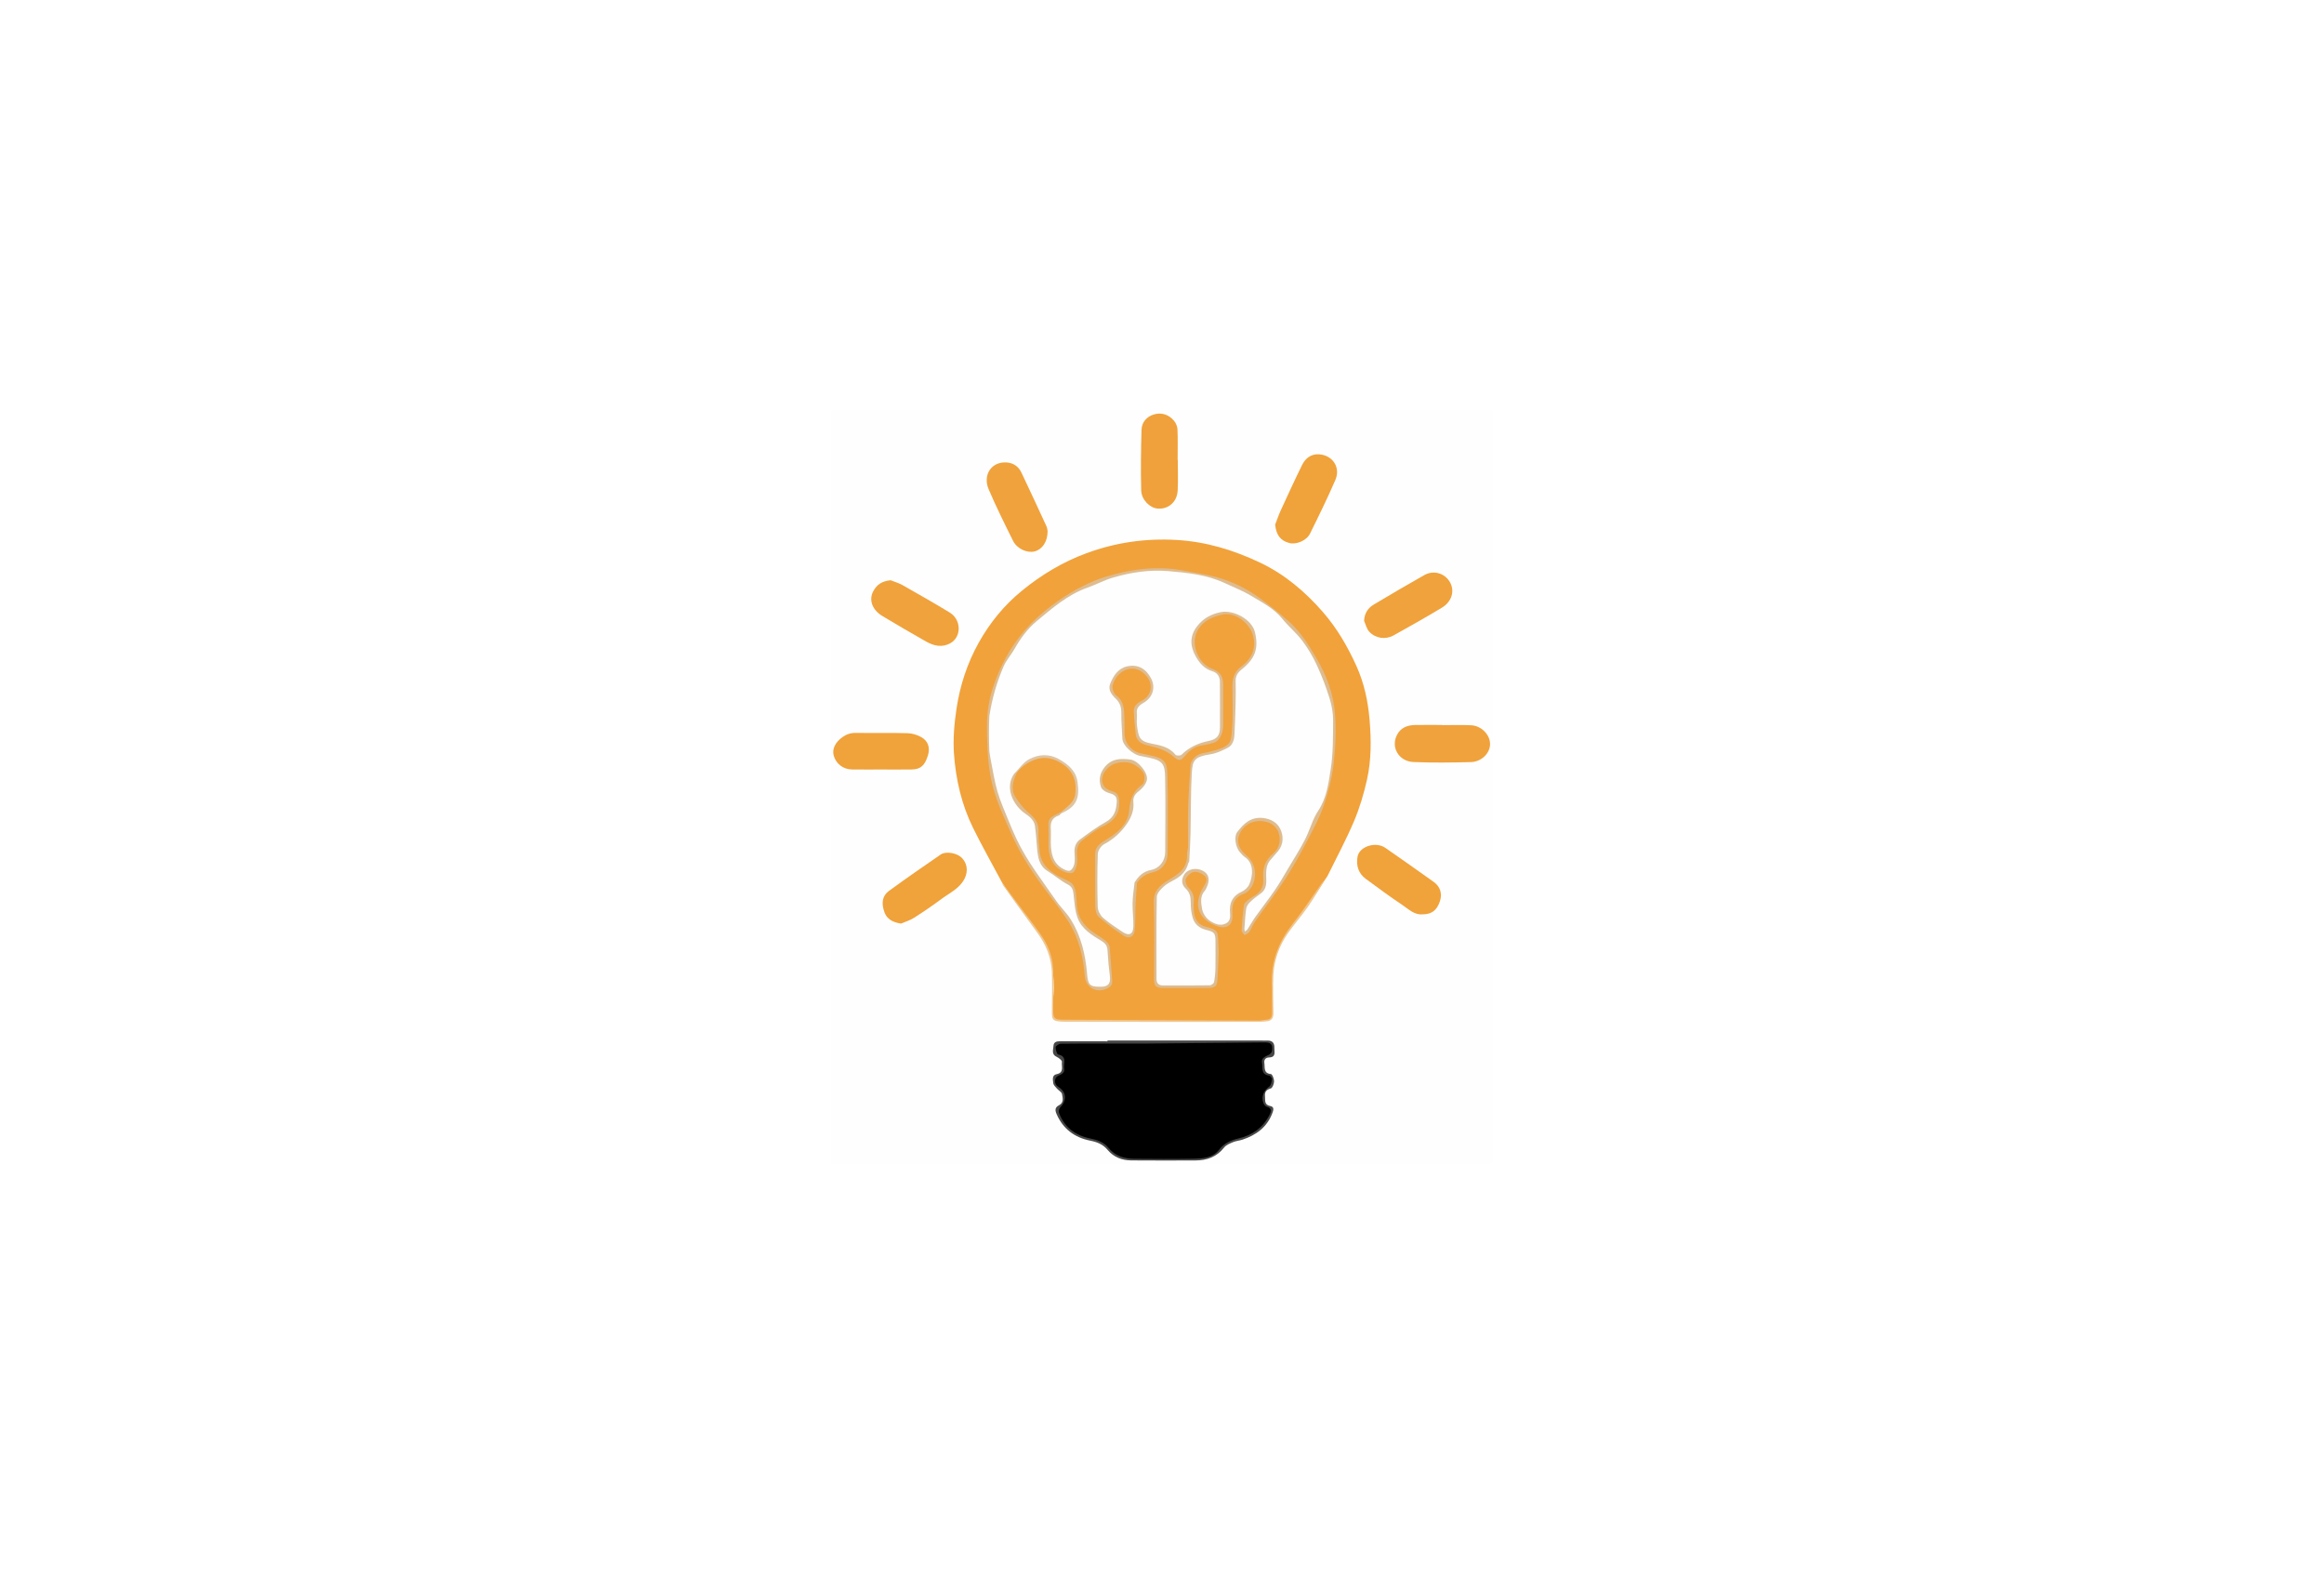
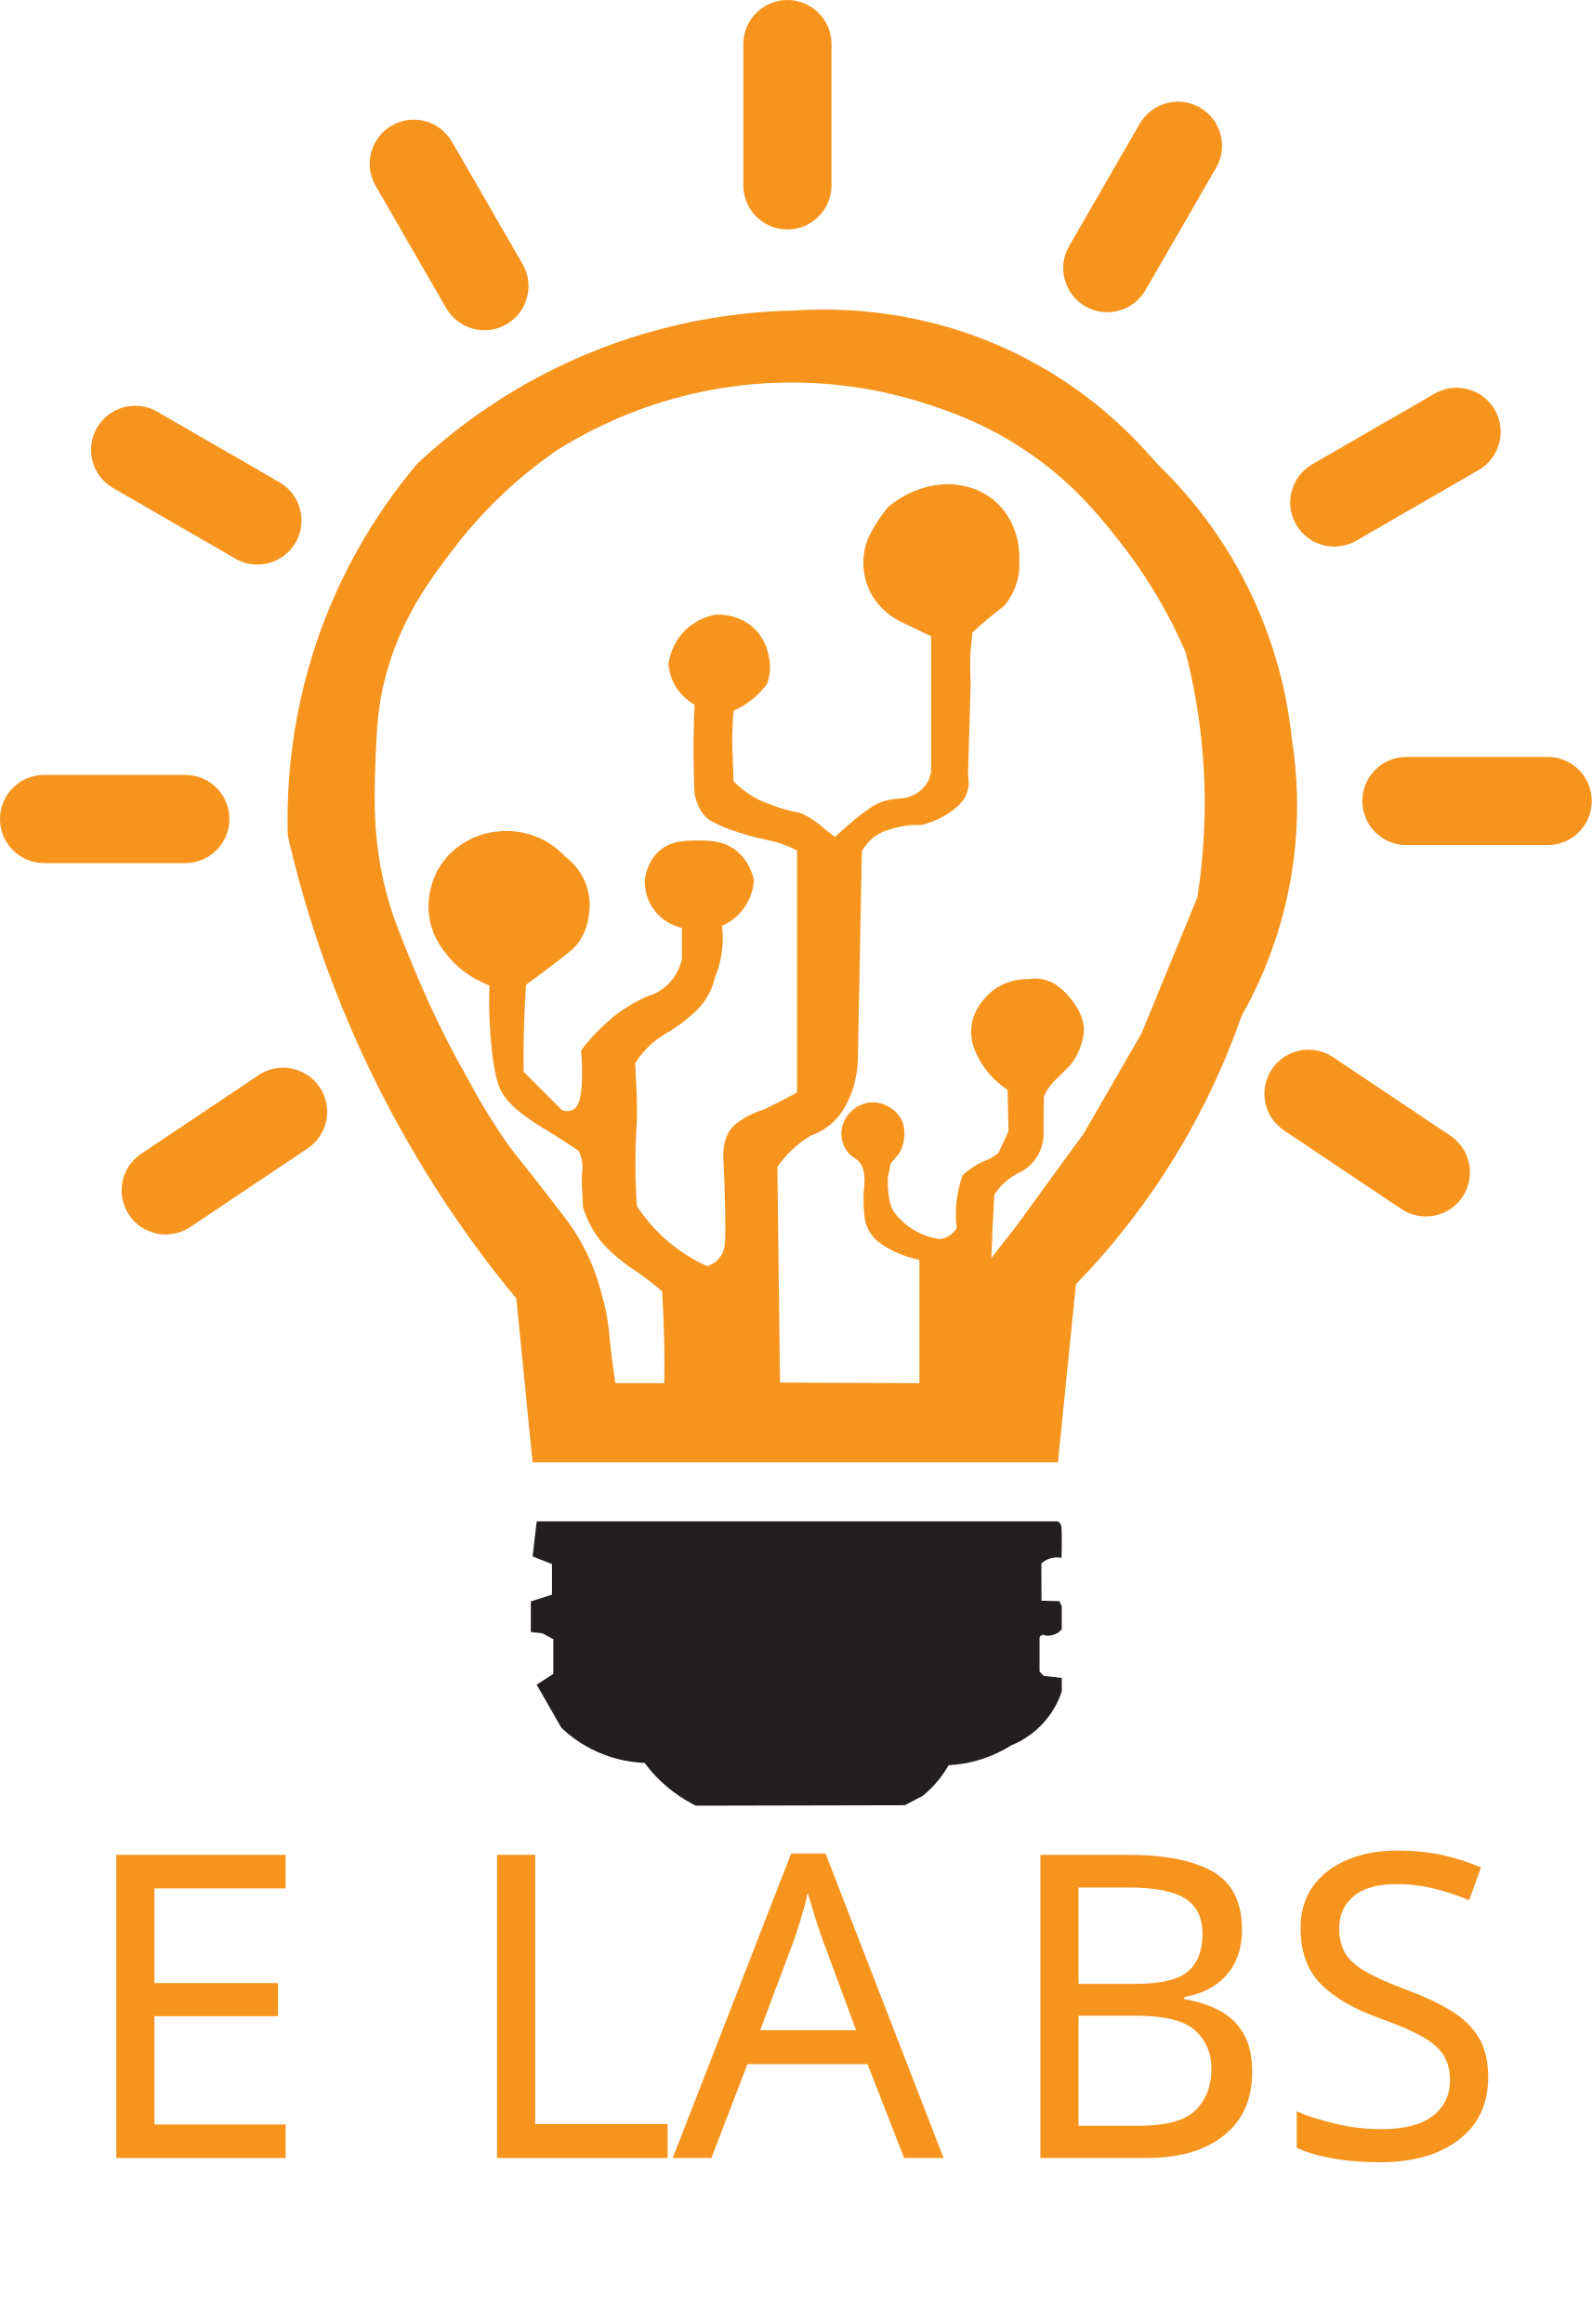
- <svg xmlns="http://www.w3.org/2000/svg" version="1.1" id="Layer_1" x="0px" y="0px" viewBox="0 0 1536 1040" style="enable-background:new 0 0 1536 1040;" xml:space="preserve">
-   <style type="text/css">
- 	.st0{fill:#FEFEFE;}
- 	.st1{fill:#F1A23B;}
- 	.st2{fill:#F0A13B;}
- 	.st3{fill:#F0A23D;}
- 	.st4{fill:#F0A23B;}
- 	.st5{fill:#F0A23C;}
- 	.st6{fill:#464646;}
- 	.st7{fill:#F0C68F;}
- 	.st8{fill:#DEBC90;}
- 	.st9{fill:#DEBD93;}
- 	.st10{fill:#DCBC90;}
- 	.st11{fill:#DFC4A2;}
- 	.st12{fill:#AEA6A4;}
- </style>
-   <g>
-     <g>
-       <path class="st0" d="M549.07,520c0-81.98,0.02-163.96-0.07-245.93c0-2.56,0.5-3.07,3.07-3.07c143.95,0.08,287.91,0.08,431.86,0    c2.57,0,3.07,0.5,3.07,3.07c-0.08,163.96-0.08,327.91,0,491.87c0,2.56-0.5,3.07-3.07,3.07c-143.95-0.08-287.91-0.08-431.86,0    c-2.57,0-3.07-0.5-3.07-3.07C549.09,683.96,549.07,601.98,549.07,520z" />
-       <path class="st1" d="M662.3,583.25c-6.38-11.96-13.06-23.77-19.07-35.91c-7.66-15.47-11.53-32.17-12.72-49.23    c-0.69-9.95,0.22-20.18,1.72-30.08c2.31-15.2,7.08-29.77,14.64-43.32c7.37-13.2,16.76-24.68,28.48-34.28    c12.93-10.58,27.06-19.07,42.77-24.86c19.22-7.09,39.02-9.92,59.51-8.74c19.52,1.12,37.83,6.72,55.23,15    c16.15,7.68,29.67,19.08,41.45,32.6c9.36,10.74,16.37,22.82,22.19,35.69c5.13,11.35,7.68,23.31,8.71,35.72    c1.1,13.24,1.18,26.44-1.72,39.38c-2.09,9.31-4.83,18.61-8.54,27.39c-5.23,12.34-11.62,24.18-17.54,36.23    c-0.38,0.77-0.96,1.45-1.45,2.17c-5.55,8.83-11.38,17.47-17.64,25.81c-3.8,5.06-8.35,9.59-11.07,15.39    c-3.77,8.04-6.46,16.34-6.2,25.42c0.21,7.35-0.03,14.71,0.08,22.06c0.04,2.88-0.97,4.35-3.97,4.69c-2.23,0.25-4.43,0.59-6.68,0.59    c-40.2-0.02-80.4-0.01-120.59-0.01c-3.37,0-6.71-0.36-10.05-0.71c-2.9-0.31-4.01-1.93-4.2-4.7c-0.39-5.87,0.94-11.63,0.83-17.49    c-0.19-10.3-1.44-20.28-6.28-29.62c-1.86-3.58-4.27-6.77-6.68-9.86C676.07,603.05,668.92,593.35,662.3,583.25z" />
-       <path class="st2" d="M778.44,304.01c0,6.73,0.29,13.48-0.08,20.2c-0.42,7.62-6.32,12.57-13.41,11.87    c-4.99-0.49-10.51-5.76-10.69-11.95c-0.39-13.32-0.15-26.66,0.2-39.98c0.13-5.04,3.35-8.79,8.05-10.23    c5.14-1.58,9.99,0.01,13.48,4.21c1.25,1.51,2.17,3.74,2.25,5.69c0.27,6.72,0.1,13.46,0.1,20.2    C778.39,304.01,778.41,304.01,778.44,304.01z" />
-       <path class="st3" d="M953.24,479.22c6.36,0,12.73-0.25,19.08,0.07c7.01,0.34,12.79,6.57,12.5,12.89    c-0.27,5.84-5.82,11.3-12.72,11.46c-12.59,0.3-25.21,0.48-37.79-0.04c-9.9-0.41-15.29-9.83-10.92-18.09    c2.48-4.68,6.87-6.3,11.88-6.39c5.99-0.1,11.97-0.02,17.96-0.02C953.24,479.15,953.24,479.18,953.24,479.22z" />
-       <path class="st4" d="M595.54,610.35c-5.74-0.84-9.39-3.13-10.96-7.44c-2.2-6.03-1.51-10.89,3-14.18    c11.26-8.21,22.7-16.18,34.2-24.05c3.4-2.32,10.55-0.98,13.65,1.97c3.8,3.62,4.53,8.89,2.24,13.67    c-3.23,6.75-9.87,9.63-15.39,13.74c-5.88,4.37-11.95,8.51-18.13,12.45C601.53,608.19,598.42,609.1,595.54,610.35z" />
-       <path class="st5" d="M901.57,410.28c0.23-5.2,2.68-8.55,6.55-10.86c11.03-6.57,22.09-13.08,33.28-19.39    c6.14-3.46,13.52-1.23,16.89,4.67c3.34,5.84,1.32,12.92-5.43,16.97c-10.47,6.28-21.09,12.3-31.77,18.22    c-5.41,3-11.98,2.03-16.17-2.51C903.22,415.54,902.65,412.68,901.57,410.28z" />
-       <path class="st5" d="M588.65,383.46c2.59,1.04,5.34,1.8,7.75,3.16c10.5,5.95,21,11.89,31.3,18.18c7.73,4.72,7.9,16.04,0.48,20.23    c-5.45,3.07-10.94,1.85-16.02-1.03c-9.74-5.51-19.41-11.15-28.99-16.92c-6.78-4.08-9.07-10.73-5.99-16.4    C579.7,386.04,583.08,384.04,588.65,383.46z" />
-       <path class="st5" d="M692.4,351.05c-0.03,7-3.55,12.03-8.58,13.34c-4.86,1.26-11.61-1.67-14.19-6.85    c-5.61-11.26-11.22-22.55-16.17-34.12c-4.16-9.71,1.99-18.52,11.87-17.81c4.44,0.32,7.82,2.63,9.73,6.64    c5.61,11.8,11.11,23.65,16.57,35.52C692.23,349.07,692.3,350.63,692.4,351.05z" />
-       <path class="st4" d="M940.21,604.23c-5.49,0.54-9.36-3.52-13.6-6.35c-8.17-5.45-16.09-11.3-23.99-17.14    c-4.91-3.63-6.4-8.92-5.38-14.62c1.22-6.77,12.03-10.18,18.28-5.87c10.75,7.41,21.4,14.97,32.03,22.54    c4.4,3.13,5.8,7.82,4.12,12.84C949.68,601.59,946.23,604.26,940.21,604.23z" />
-       <path class="st4" d="M842.79,346.69c1.24-3.18,2.33-6.43,3.76-9.53c4.62-10.05,9.22-20.12,14.12-30.03    c2.8-5.65,7.7-7.81,13.27-6.61c7.73,1.67,11.93,9.08,8.62,16.72c-5.2,11.98-10.94,23.73-16.75,35.44    c-2.31,4.66-9.19,7.39-13.7,6.16C846.18,357.23,843.51,353.55,842.79,346.69z" />
-       <path class="st4" d="M582.68,508.53c-6.5,0-12.99,0.05-19.49-0.02c-5.92-0.06-10.64-3.7-12.18-9.24    c-1.17-4.23,1.06-8.72,5.66-12.05c2.74-1.98,5.56-2.93,9-2.88c11.36,0.17,22.74-0.12,34.1,0.19c3.1,0.08,6.47,1.09,9.17,2.62    c4.56,2.59,5.87,7.06,4.39,11.94c-2.06,6.83-4.87,9.35-10.81,9.42C595.92,508.6,589.3,508.53,582.68,508.53z" />
-       <path class="st6" d="M731.95,687.65c33.84,0,67.67,0,101.51,0c1.5,0,3,0.03,4.5,0.03c3.25,0,4.41,1.91,4.31,4.84    c-0.09,2.65,1.29,6.14-3.47,6.29c-2.35,0.07-3.48,1.51-3.14,3.71c0.45,2.89-0.76,6.76,4.35,7.27c0.89,0.09,2.06,3.12,2.05,4.78    c-0.01,1.64-1.03,4.38-2.16,4.71c-3.02,0.87-4.09,2.3-3.82,5.31c0.24,2.66-0.59,5.53,3.46,6.32c2.9,0.56,2.07,2.88,1.34,4.81    c-3.52,9.26-10.69,14.44-19.74,17.43c-2.01,0.66-4.21,0.81-6.14,1.62c-2.12,0.9-4.6,1.85-5.94,3.56    c-4.92,6.28-11.45,8.54-19.04,8.56c-14.11,0.04-28.23,0.09-42.34-0.03c-6.12-0.05-11.62-2.14-15.59-6.91    c-3.09-3.71-6.92-5.24-11.52-6.15c-10.3-2.03-17.95-7.69-22.23-17.55c-1.12-2.58-1.16-4.44,1.65-5.87    c3.23-1.64,2.38-4.82,1.95-7.32c-0.24-1.39-2.3-2.42-3.41-3.72c-0.93-1.08-2.23-2.25-2.37-3.5c-0.25-2.18-1.04-5.31,2.18-5.97    c5.29-1.09,3.05-5.29,3.53-8.15c0.16-0.91-2.07-2.65-3.52-3.33c-3.6-1.69-2.18-4.64-2.07-7.17c0.1-2.53,1.91-3.11,4.22-3.1    c10.49,0.06,20.98,0.03,31.47,0.03C731.95,687.98,731.95,687.82,731.95,687.65z" />
-       <path class="st7" d="M662.3,583.25c3.09,4.16,6.18,8.32,9.28,12.47c5.35,7.16,10.88,14.19,16.02,21.49    c4.72,6.7,7.98,14.2,8.37,22.43c0.44,9.4,0.11,18.84,0.13,28.26c0.01,4.84,1,5.95,5.94,5.97c43.3,0.23,86.6,0.43,129.89,0.59    c1.72,0.01,3.44-0.52,5.17-0.62c2.72-0.16,3.63-1.64,3.61-4.18c-0.06-6.86,0.16-13.72-0.06-20.57    c-0.5-15.2,5.23-27.92,14.51-39.63c6.47-8.16,12.12-16.95,18.18-25.44c0.77-1.08,1.75-2.03,2.63-3.03    c-3.88,6.18-7.54,12.52-11.7,18.51c-4.18,6.02-9.12,11.51-13.26,17.56c-5.65,8.26-8.98,17.53-9.4,27.56    c-0.35,8.21-0.17,16.46,0.05,24.68c0.1,3.61-1.27,5.41-4.8,5.67c-1.49,0.11-2.98,0.3-4.47,0.3c-42.58,0.02-85.16,0.09-127.74-0.04    c-10.34-0.03-9.38-1.47-9.37-9.18c0.01-8.07,0.3-16.15-0.09-24.19c-0.45-9.29-3.93-17.63-9.41-25.16    c-7.61-10.46-15.15-20.96-22.69-31.46C662.69,584.69,662.56,583.92,662.3,583.25z" />
-       <path class="st8" d="M672.02,510.64c-2.3,5.31-4.31,10.82-0.8,16.21c2.45,3.75,5.27,7.51,8.7,10.31c4.19,3.41,6.77,6.9,6.45,12.56    c-0.24,4.31,0.34,8.68,0.78,13c0.8,7.97,5.9,12.78,12.5,16.37c2.84,1.54,6.05,2.56,8.53,4.53c1.51,1.19,2.35,3.66,2.75,5.7    c0.61,3.14,0.53,6.42,0.82,9.63c0.63,7.13,4.38,12.44,9.99,16.56c2.9,2.14,6.1,3.89,8.91,6.13c1.26,1,2.57,2.7,2.73,4.19    c0.76,7.41,1.07,14.86,1.69,22.28c0.21,2.56-1,3.98-3.04,5c-7.16,3.59-14.37-0.24-15.04-8.03c-1.08-12.77-3.89-25.1-10.79-36.02    c-4.44-7.02-9.72-13.51-14.7-20.18c-8.57-11.46-16.58-23.28-22.42-36.38c-4.45-9.96-9.18-19.92-12.25-30.34    c-2.6-8.83-3.75-18.28-4.16-27.51c-0.56-12.51-1.01-25.13,2.71-37.46c2.7-8.95,6.33-17.35,11.04-25.44    c8.39-14.39,19.81-25.66,33.45-35.04c9.81-6.76,20.29-12.36,31.54-15.75c16.75-5.05,34.02-7.24,51.55-3.76    c6.93,1.37,13.99,2.22,20.77,4.11c10.59,2.94,20.49,7.66,29.32,14.28c6.44,4.82,12.8,9.8,18.82,15.13    c7.63,6.76,12.98,15.29,18.11,24.05c6.58,11.22,11.18,23.24,12.29,36.02c0.96,11.09,0.47,22.44-0.76,33.52    c-1.03,9.28-3.42,18.56-6.4,27.44c-2.67,7.95-6.72,15.49-10.64,22.96c-4.6,8.76-9.34,17.5-14.73,25.77    c-6.44,9.88-13.69,19.23-20.47,28.89c-1.41,2.01-2.19,4.46-3.58,6.5c-0.66,0.97-2.07,1.44-3.13,2.14    c-0.68-1.05-1.98-2.13-1.93-3.15c0.3-5.7,0.76-11.4,1.59-17.04c0.19-1.27,1.94-2.42,3.15-3.39c1.45-1.15,3.14-1.99,4.66-3.06    c3.76-2.67,5.25-6.17,4.87-10.91c-0.51-6.29,1.08-11.87,6.39-16.23c4.41-3.62,5.42-9.02,3.7-14.19c-0.83-2.51-3.49-5.23-5.98-6.22    c-7.89-3.15-17.07-0.31-20.22,8.56c-1.25,3.53-0.19,6.9,2.01,9.81c1.12,1.48,2.6,2.69,3.96,3.98c6.34,6.02,6.34,17.09-0.06,22.97    c-0.78,0.72-1.82,1.28-2.83,1.62c-4.49,1.5-7.23,5.03-7.33,9.68c-0.03,1.25-0.1,2.5,0,3.74c0.65,7.93-4.56,10.45-11.81,7.28    c-11.49-5.02-13.94-14.43-7.31-25.35c1.37-2.25,3.14-5.05,0.91-7.18c-1.76-1.68-4.87-3.02-7.16-2.74    c-2.05,0.25-4.53,2.61-5.43,4.65c-0.64,1.45,0.45,4.49,1.77,5.81c2.75,2.73,3.89,5.63,3.5,9.37c-0.17,1.6-0.07,3.24-0.01,4.86    c0.22,5.68,2.04,10.14,8.31,11.66c8.74,2.11,7.48,3.77,8,12.29c0.43,7.13-0.34,14.33-0.6,21.5c-0.2,5.47-1.3,6.55-6.64,6.55    c-9.62,0-19.24,0.01-28.86,0.01c-5.48,0-6.45-0.99-6.45-6.62c0-16.59,0.36-33.2-0.16-49.78c-0.24-7.58,3.76-11.33,9.33-14.69    c2.52-1.52,5.06-3.07,7.33-4.93c3.91-3.22,5.52-7.53,5.31-12.6c-0.06-1.42,0.43-2.86,0.66-4.3c2.09,3.11,0.69,6.59,1.05,9.88    c-0.81,5.33-4.46,8.71-8.43,11.72c-2.58,1.95-5.61,3.25-8.23,5.18c-2.9,2.14-4.4,4.81-4.37,8.58c0.11,16.34,0.02,32.68,0.06,49.02    c0.01,4.94,1.06,5.99,5.92,6.02c8.49,0.05,16.99,0.04,25.48,0.01c4.3-0.02,4.28-0.17,4.88-4.27c1.19-8.2,0.44-16.44,0.64-24.65    c0.08-3.09-1.48-5.16-4.41-5.64c-7.91-1.3-11.98-9-12.01-16.79c-0.02-4.58-0.44-8.62-3.71-12.45c-3.68-4.3-1.04-9.62,3.5-12.19    c3.63-2.06,9.04-1.15,11.9,1.62c2.54,2.46,3.08,6.23,0.93,10.41c-2.03,3.96-3.62,7.84-3.16,12.44    c0.55,5.55,5.39,10.58,10.96,10.98c3.22,0.23,5.28-1.41,5.68-4.59c0.2-1.61,0.04-3.24,0.12-4.86c0.26-5.33,2.74-9.18,7.58-11.55    c7.12-3.49,9.1-14.59,3.68-20.42c-1.36-1.46-2.87-2.78-4.18-4.29c-4.39-5-4.51-11.95-0.27-17.03c4.3-5.15,9.39-8.44,16.56-7.43    c12.2,1.73,15.85,13.1,10.78,22.51c-0.59,1.09-1.3,2.2-2.25,2.98c-5.02,4.13-6.56,9.53-5.89,15.73c0.69,6.41-3.04,10.63-7.77,13.5    c-5.5,3.33-6.45,8.09-6.47,13.62c0,1.62-0.12,3.23-0.05,4.91c4.17-7.5,10.28-13.53,14.82-20.68c3.79-5.97,7.25-12.23,11.63-17.72    c6.96-8.73,10.84-19.02,15.81-28.72c7.51-14.67,12.81-30.13,13.63-46.91c0.49-10.1,1.08-20.13-0.27-30.21    c-1.71-12.75-7.02-24.04-13.43-35.02c-4.88-8.35-10.73-15.64-17.55-22.59c-10.96-11.18-24.13-18.3-38.15-24.27    c-19.19-8.17-39.22-10.07-59.79-7.18c-11.81,1.66-22.85,5.44-33.7,10.51c-12.53,5.86-22.98,14.33-33.16,23.3    c-6.94,6.12-10.92,14.46-15.86,22.06c-6.21,9.57-9.46,20.24-11.44,31.37c-0.42,2.33-0.86,4.66-1.54,6.94    c-0.65,7.33-0.55,14.66-0.05,21.98c1.92,11.81,3.05,23.91,7.79,34.95c5.54,12.9,10.77,26,18.53,37.88    c8.38,12.84,17.29,25.27,26.61,37.44c6.99,9.13,9.6,20.17,11.14,31.41c0.42,3.09,0.6,6.22,1.24,9.26    c0.86,4.1,8.08,6.31,11.27,3.53c1.39-1.21,1.32-2.9,1.15-4.53c-0.62-5.82-1.25-11.64-1.39-17.5c-0.06-2.67-1.46-4.18-3.69-5.57    c-6.91-4.32-13.68-8.87-16.76-16.99c-1.67-4.39-2-9-1.98-13.61c0.01-3.38-1.21-5.64-4.29-7.17c-4.46-2.22-8.56-4.93-12.49-8.13    c-5.19-4.24-7.12-9.57-7.16-15.73c-0.04-5.28-2.02-10.24-1.91-15.52c0.05-2.39-1.83-3.99-3.69-5.36    c-4.67-3.44-8.91-7.22-10.99-12.91c-2.09-5.73-2.28-11.17,1.7-16.23C670.46,510.56,671.18,510.23,672.02,510.64z" />
-       <path class="st9" d="M785.3,570.63c-0.03-3.55-0.06-7.11-0.09-10.66c0.01-8.73-0.17-17.46,0.09-26.19    c0.27-9.3,0.86-18.59,1.49-27.88c0.25-3.75,3.9-7.25,7.65-8.02c3.01-0.62,6.03-1.23,8.97-2.11c10.88-3.25,10.28-5.81,10.97-15.45    c0.64-8.93,0.14-17.95,0.17-26.93c0.02-5.3,1.3-9.64,6.11-13.14c7.18-5.23,10.02-12.86,7.12-21.46    c-2.23-6.64-11.05-14.85-20.52-12.53c-6.17,1.51-11.39,3.8-15.1,9.3c-6.06,8.97-0.43,22.64,8.35,26.13    c6.18,2.46,7.94,4.91,7.94,11.48c0,8.73,0.04,17.46-0.03,26.19c-0.05,5.92-2.64,10.53-6.46,11.58c-2.39,0.66-4.82,1.3-7.28,1.6    c-4.76,0.58-8.25,3.19-11.18,6.65c-3.39,4.01-4.24,3.96-8.32,0.45c-2.18-1.88-4.86-3.33-7.55-4.41c-3.18-1.28-6.61-1.96-9.94-2.86    c-3.78-1.02-6.64-2.97-7.07-7.2c-0.51-5.05-1.07-10.11-1.26-15.18c-0.14-3.59,2.56-5.5,5.39-7c6.85-3.62,7.64-11.42,2.34-17    c-8.17-8.6-19.46-2.6-21.75,7.16c-0.46,1.94,0.88,5.33,2.52,6.54c5.24,3.89,5.01,9.34,5.3,14.71c0.2,3.61-0.03,7.23,0.1,10.85    c0.24,6.28,4.93,11.51,11.15,12.68c2.2,0.41,4.36,0.98,6.55,1.43c10.25,2.11,10.41,5.96,10.61,13.14    c0.49,17.2,0.22,34.41,0.13,51.62c-0.03,6.28-3.81,11.01-9.86,12.38c-4.37,0.99-7.79,3.14-10.34,6.76    c-0.59,0.41-1.16,0.48-1.68-0.12c0.52-4.45,3.92-6.36,7.37-8.16c1.21-0.64,2.63-0.8,3.91-1.29c4.89-1.87,7.96-5.28,8.01-10.63    c0.16-16.59,0.27-33.18-0.04-49.77c-0.14-7.47-2.48-9.8-9.74-11.59c-3.14-0.77-6.41-0.99-9.39-2.45    c-6.95-3.42-9.92-9.13-9.97-16.64c-0.03-4.24-0.05-8.48,0-12.72c0.03-2.65-0.87-4.78-2.63-6.76c-5.82-6.55-6.22-10.54-1.89-16.61    c5.14-7.2,11.6-9.67,18.75-6.25c4.73,2.26,7.94,6.44,8.72,11.88c0.78,5.43-1.09,9.93-5.83,12.82c-3.39,2.06-4.78,4.78-4.59,8.68    c0.18,3.61-0.01,7.22,0.92,10.78c0.73,2.8,2.32,4.68,5.18,5.29c2.57,0.55,5,1.65,7.57,2.1c3.82,0.67,7.16,2.17,9.93,4.87    c1.86,1.82,3.5,1.79,5.52,0.06c4.83-4.13,10.38-6.76,16.71-7.9c4.91-0.89,6.61-2.89,6.74-7.94c0.25-9.98,0.11-19.96,0.07-29.94    c-0.02-3.86-2.45-5.63-5.64-7.08c-7.89-3.57-11.89-10.28-12.91-18.42c-0.94-7.55,5.09-16.58,12.93-19.72    c10.42-4.19,18.62-3.72,26.97,5.76c5.79,6.57,6.26,17.73,1.41,24.71c-1.65,2.38-3.49,4.63-5.84,6.28    c-3.34,2.34-4.39,5.46-4.33,9.36c0.12,7.73-0.04,15.47,0.06,23.2c0.05,4.02-0.61,7.95-1.08,11.91c-0.51,4.27-2.77,7.32-6.65,9.32    c-4.17,2.15-8.61,3.25-13.19,4.02c-5.05,0.85-6.84,2.67-7.85,7.65c-0.25,1.22-0.51,2.46-0.46,3.71    c0.45,11.48-1.25,22.91-0.76,34.38c0.3,7.12-0.52,14.19-0.83,21.28C786.93,568.62,787.19,570.23,785.3,570.63z" />
-       <path class="st10" d="M749.89,583.22c0.54,0.02,1.08,0.03,1.62,0.05c-0.33,4.64-0.76,9.28-0.96,13.93    c-0.26,5.95,0.02,11.94-0.59,17.84c-0.42,4-3.78,5.63-7.13,3.43c-5.8-3.8-11.41-7.97-16.64-12.52c-1.58-1.38-2.25-4.49-2.3-6.83    c-0.23-11.59-0.15-23.19-0.11-34.79c0.02-5,3.72-7.25,7.39-9.47c7.45-4.5,14.26-10.04,15.1-19.14c0.68-7.37,2.59-13.11,8.87-17.42    c1.24-0.85,1.5-4.18,1.08-6.13c-0.82-3.74-7.24-8.08-11.11-8.33c-5.42-0.35-10.19,0.3-14.08,4.97c-4.51,5.4-3.18,12.12,3.66,13.93    c3.95,1.04,4.82,2.99,5.02,6.82c0.46,8.53-3.6,13.24-11.01,16.66c-4.76,2.2-8.94,5.76-13.16,9c-2.81,2.15-4.02,5.26-3.78,8.92    c0.16,2.48,0.36,5.06-0.12,7.46c-0.39,1.92-1.4,4.7-2.81,5.2c-1.83,0.64-4.55-0.15-6.49-1.11c-7.4-3.68-9.43-10.34-9.36-18.02    c0.04-4.24,0.15-8.49-0.03-12.72c-0.11-2.72,0.86-4.53,3.24-5.73c1.96-0.99,3.88-2.07,5.82-3.11c0.37,0.87-0.05,1.57-0.49,2.27    c-5.94,2.93-6.33,8.11-6.07,13.89c0.18,4.12,0.49,8.21,0.99,12.28c0.6,4.86,4.28,7.48,8.18,9.54c2.26,1.19,3.81-0.33,4.37-2.6    c0.48-1.95,0.43-4,0.22-5.96c-0.72-6.81,2.59-11.54,7.9-15.03c4.67-3.07,9.01-6.63,14.21-8.96c4.25-1.9,6.77-8.8,5.46-13.26    c-0.58-1.97-2.21-2.57-3.83-3.23c-6.3-2.55-8.29-6.67-6.37-13.26c3.25-11.17,17.86-15.26,26.42-7.39c1.19,1.1,2.33,2.25,3.45,3.43    c3.96,4.14,4.23,9.45-0.13,13.14c-4.18,3.54-6.38,7.25-6.4,12.98c-0.02,4.5-2.53,8.68-5.31,12.5c-3.76,5.16-8.41,9.12-13.96,12.18    c-3.1,1.71-4.47,4.33-4.42,8.01c0.15,10.22,0.09,20.45,0.03,30.67c-0.02,3.92,1.48,7,4.49,9.41c3.79,3.05,7.45,6.28,11.78,8.58    c3.27,1.73,5.03,1.03,5.43-2.66c0.53-4.95,0.58-9.96-0.11-14.92c-0.56-4-0.54-7.95,0.38-11.89    C748.47,584.76,748.35,583.43,749.89,583.22z" />
-       <path class="st11" d="M701.27,537.58c0.25-0.49,0.5-0.99,0.74-1.48c3.48-3.26,7.9-5.73,8.63-11.18    c1.05-7.86-0.93-14.68-7.46-19.39c-5.97-4.3-12.57-6.22-20-3.18c-4.51,1.84-8.23,4.45-11.16,8.29c-0.56,0.21-1.13,0.43-1.69,0.64    c-0.29-0.61-0.3-1.26,0.07-1.78c4.31-6.12,9.61-10.47,17.55-11.16c9.77-0.85,16.75,3.68,22.39,10.85    c5.65,7.18,3.98,20.66-3.11,26.33C705.56,536.86,703.83,538.59,701.27,537.58z" />
-       <path d="M732.07,689.64c8.74,0,17.48,0.06,26.22-0.01c25.7-0.22,51.39-0.51,77.09-0.74c4.77-0.04,5.92,1.12,5.33,5.68    c-0.12,0.96-1.27,2.14-2.23,2.57c-2.4,1.08-4.99,2.22-4.37,5.2c0.64,3.11-0.99,7.77,4.63,8.41c0.78,0.09,2.01,1.72,1.93,2.54    c-0.15,1.65-0.58,3.89-1.74,4.72c-3.73,2.7-5.5,6.74-3.87,10.99c0.36,0.94,1.27,2.1,2.15,2.35c3.95,1.08,2.81,3.53,1.65,5.79    c-4.28,8.3-11.34,13.12-20.25,15.19c-5.14,1.2-9.43,3.07-12.86,7.46c-4.3,5.52-11.05,5.85-17.39,5.96    c-12.98,0.23-25.97,0.15-38.96,0.03c-6.46-0.06-12.39-1.9-16.63-7.08c-3.23-3.95-7.37-5.37-12.19-6.34    c-9.73-1.96-17.11-7.27-20.64-16.9c-0.38-1.03,0.08-2.9,0.85-3.72c4.49-4.8,4-10.24-1.46-13.57c-2.73-1.66-2.78-5.97,0.1-7.27    c2.19-0.99,4.42-1.93,3.88-4.66c-0.65-3.27,2.31-8.07-3.87-9.37c-0.94-0.2-1.76-3.17-1.72-4.84c0.02-0.82,2.11-2.26,3.28-2.28    C711.34,689.57,721.71,689.64,732.07,689.64z" />
-       <path class="st0" d="M701.27,537.58c10.92-4.64,12.25-10.79,10.93-20.64c-1-7.47-6.01-11.68-12.17-15.2    c-6.71-3.83-13.56-3.29-19.78-0.04c-3.91,2.04-6.65,6.31-9.92,9.58c-6.01,8.43-1.62,19.2,5.73,25.25    c1.72,1.41,3.76,2.49,5.26,4.09c1.22,1.3,2.38,3.07,2.64,4.76c0.73,4.86,1.01,9.79,1.44,14.7c0.54,6.12,1.17,12.08,7.28,15.76    c4.43,2.67,8.36,6.25,12.93,8.59c3.04,1.56,3.57,3.53,3.91,6.42c0.63,5.35,0.88,10.95,2.75,15.9c2.74,7.28,9.5,11.28,15.86,15.15    c2.58,1.57,3.69,3.26,3.86,6.17c0.33,5.67,0.83,11.34,1.55,16.97c0.62,4.88-1.02,7.03-5.94,7.06c-7.46,0.05-8.5-1.17-9.14-8.76    c-1.06-12.57-3.94-24.72-10.65-35.55c-2.78-4.5-6.81-8.21-9.82-12.58c-9.18-13.33-19.24-26.11-26.19-40.86    c-1.85-3.93-3.58-7.91-5.19-11.94c-2.56-6.39-5.43-12.71-7.35-19.3c-1.99-6.83-3.03-13.94-4.45-20.94    c-0.39-1.94-0.63-3.9-0.93-5.86c-0.3-7.69-0.35-15.37,0.02-23.06c1.72-11.4,4.88-22.43,9.47-32.98c1.75-4.03,4.9-7.44,7.09-11.31    c3.94-6.97,8.62-13.43,14.73-18.5c10.35-8.57,20.52-17.51,33.56-22.12c5.78-2.04,11.26-5.03,17.12-6.72    c11.83-3.42,23.99-5.25,36.32-4.2c12.79,1.1,25.61,2.41,37.48,7.99c5.8,2.73,11.86,5.06,17.31,8.37c7.24,4.4,14.96,8.2,20.51,15.1    c4.1,5.1,9.3,9.35,13.24,14.57c3.78,5.01,7.04,10.55,9.68,16.25c3.3,7.13,6.09,14.54,8.42,22.04c1.45,4.66,2.3,9.71,2.27,14.57    c-0.07,10.78,0.05,21.69-1.63,32.28c-1.46,9.24-2.64,18.77-8.2,27.16c-3.83,5.79-5.58,12.9-8.8,19.15    c-3.37,6.54-7.34,12.76-11.11,19.09c-2.83,4.74-5.55,9.57-8.67,14.11c-4.13,6.02-8.67,11.76-12.91,17.72    c-1.92,2.7-3.49,5.63-5.31,8.4c-0.39,0.59-1.15,0.93-1.73,1.38c-0.1-0.66-0.32-1.32-0.27-1.96c0.32-4.31,0.54-8.64,1.15-12.92    c0.22-1.53,1.17-3.21,2.29-4.3c2.2-2.15,4.65-4.1,7.19-5.85c3.16-2.18,3.88-5.24,3.84-8.74c-0.06-4.58-0.69-9.29,2.48-13.24    c1.69-2.1,3.61-4.03,5.32-6.13c3.7-4.56,3.65-10.06,1.42-14.69c-2-4.17-6.24-6.67-11.49-7.21c-8.04-0.83-12.76,3.79-16.97,9.35    c-2.26,2.99-1.07,10.15,1.79,13.27c1.01,1.1,1.96,2.35,3.19,3.15c6.38,4.14,5.39,12.86,2.93,18.27c-0.88,1.93-2.95,3.77-4.92,4.67    c-5.27,2.4-7.77,6.22-7.82,11.91c-0.02,3.25,1.2,7.08-2.61,9.06c-3.93,2.05-7.83,0.16-10.85-1.92c-2.33-1.61-4.43-4.76-4.9-7.52    c-0.67-3.97-1.54-8.46,1.74-12.13c0.72-0.81,1.14-1.92,1.58-2.94c1.98-4.65,0.97-8.29-2.8-10.27c-4.53-2.37-10.24-1.19-12.52,2.76    c-1.81,3.13-1.58,6.39,1.04,8.86c2.72,2.56,3.43,5.45,3.43,9.03c0,3.53,0.32,7.2,1.35,10.55c1.31,4.27,4.62,6.87,9.11,7.93    c5.17,1.22,5.91,2.26,5.9,7.36c-0.01,5.99,0.11,11.98-0.02,17.96c-0.07,3.08-0.35,6.19-0.96,9.2c-0.18,0.86-1.84,2.02-2.83,2.03    c-10.37,0.15-20.73,0.11-31.1,0.07c-2.75-0.01-4.05-1.57-4.05-4.28c0-18.09-0.17-36.18,0.19-54.25c0.05-2.32,2.55-4.95,4.52-6.78    c2.14-1.98,4.96-3.26,7.55-4.74c4.26-2.42,7.47-5.66,8.67-10.56c0.25-0.55,0.69-1.09,0.72-1.65c0.32-6.07,0.68-12.14,0.82-18.22    c0.3-13.31,0.1-26.65,0.85-39.93c0.47-8.39,1.76-10.68,12.11-12.29c4.02-0.62,7.98-2.45,11.65-4.35c3.22-1.66,4.24-5.14,4.43-8.6    c0.37-7.07,0.59-14.14,0.76-21.22c0.12-4.74,0.11-9.48,0.02-14.22c-0.06-3.26,1.24-5.52,3.83-7.59    c9.15-7.3,11.51-13.97,8.91-24.82c-2-8.35-14.13-14.9-22.56-13.18c-6.44,1.31-11.56,4.09-15.56,9.21    c-4.96,6.36-4.89,12.96-1.14,19.77c2.58,4.68,5.83,8.5,11.31,10.16c3.02,0.91,4.81,3.43,4.82,6.86    c0.01,10.11,0.1,20.21,0.03,30.32c-0.03,5.37-2.14,7.73-7.52,8.82c-6.82,1.38-12.87,4.14-17.91,9.11c-0.71,0.7-3.44,0.68-3.97,0    c-4.08-5.2-10.28-6.31-15.88-7.38c-8.09-1.56-8.59-4.38-9.58-12.18c-0.33-2.58,0.2-5.26-0.08-7.85c-0.39-3.52,1.73-5.4,4.25-6.8    c6.23-3.46,8.41-10.16,5.09-16.41c-3.42-6.43-8.89-9.37-15.88-7.76c-5.86,1.35-8.9,6.16-11.02,11.29    c-1.68,4.06,0.79,7.33,3.52,9.91c2.89,2.74,3.84,5.76,3.78,9.65c-0.08,5.57,0.51,11.15,0.69,16.73    c0.16,5.1,7.25,10.45,11.04,11.39c2.27,0.56,4.6,0.93,6.89,1.41c9.25,1.93,10.15,5,10.32,12.82c0.36,16.46,0.13,32.94,0.07,49.41    c-0.02,5.89-3.71,10.8-9.38,11.9c-5.14,1-8.34,4.08-10.86,8.28c-0.47,4.49-1.25,8.97-1.34,13.46c-0.11,5.19,0.69,10.41,0.54,15.6    c-0.15,5.24-2.85,6.48-7.21,3.57c-4.42-2.95-8.94-5.85-12.89-9.36c-1.84-1.63-3.37-4.63-3.45-7.06    c-0.35-11.71-0.37-23.45,0.05-35.16c0.08-2.22,2.16-5.28,4.17-6.35c6.33-3.36,11.38-8.02,15.25-13.8    c2.73-4.07,4.6-8.76,4.09-13.93c-0.31-3.15,0.84-5.19,3.44-7.21c2.37-1.84,4.84-4.62,5.46-7.38c1.04-4.69-5.68-12.93-10.87-13.62    c-6.07-0.8-12.13-0.8-16.75,4.68c-3.47,4.12-4.34,8.57-2.72,13.45c0.44,1.32,2.02,2.51,3.36,3.22c2.95,1.57,7.36,1.07,7.1,6.48    c-0.28,5.82-1.72,10.38-7.36,13.5c-5.99,3.32-11.54,7.5-17.07,11.58c-2.73,2.02-3.72,5.14-3.51,8.63    c0.15,2.48,0.36,5.05-0.11,7.46c-0.32,1.64-1.44,3.72-2.8,4.39c-1.12,0.55-3.28-0.4-4.7-1.19c-6.77-3.73-7.92-10.23-8.06-17.12    c-0.07-3.24,0.2-6.5-0.02-9.72c-0.28-4.13,1.12-6.97,5.18-8.35C700.29,538.81,700.74,538.08,701.27,537.58z" />
-       <path class="st12" d="M653.89,473.28c-0.01,7.69-0.01,15.37-0.02,23.06C653.87,488.65,653.88,480.96,653.89,473.28z" />
-     </g>
+ <svg xmlns="http://www.w3.org/2000/svg" viewBox="0 0 1099.86 1605.43">
+   <defs>
+     <style>
+       .cls-1 {
+         font-family: JaapokkiRegular, JaapokkiRegular;
+         font-size: 293.31px;
+       }
+ 
+       .cls-1, .cls-2 {
+         fill: #f7941d;
+       }
+ 
+       .cls-3 {
+         letter-spacing: -.03em;
+       }
+ 
+       .cls-4 {
+         letter-spacing: -.02em;
+       }
+ 
+       .cls-5 {
+         fill: #231f20;
+       }
+     </style>
+   </defs>
+   <g id="Outline">
+     <path class="cls-2" d="m892.65,510.44c-2.51-23.75-8.88-57.98-26.12-95.72-20.78-45.53-48.38-76.5-67.14-94.48-17.19-20.34-46.98-50.23-92-73.36-67.24-34.54-130.14-34.33-159.35-32.33-31.37.65-79.07,5.39-132.81,26.12-60.74,23.41-102.73,57.02-126.82,79.57-19.46,23.04-45.53,59.44-64.64,109.4-23.37,61.09-25.89,115.13-24.87,147.95,9.72,42.12,25.03,92.41,49.74,146.7,33.85,74.37,74.23,131.76,108.16,172.81,3.74,37.72,7.46,75.43,11.19,113.14h363.03c4.15-41.02,8.29-82.05,12.43-123.07,24.22-24.99,52.91-59.67,78.34-105.13,16.16-28.88,27.7-56.21,36.05-80.12,11.91-21.02,27.77-54.95,34.81-99.46,5.97-37.8,3.48-69.89,0-92Zm-65.28,109.41l-38.54,93.87-39.79,68.99-46.61,64.03c-5.81,7.46-11.6,14.93-17.41,22.38.28-7.11.55-14.22.83-21.34.41-7.53.83-15.06,1.24-22.59,1.47-2.24,3.56-4.95,6.42-7.67,3.45-3.26,6.87-5.43,9.53-6.84,2.45-1.05,8.69-4.13,13.27-11.19,4.88-7.53,4.88-15,4.77-17.61.07-8.15.14-16.3.21-24.45.84-1.93,2.25-4.72,4.56-7.67,1.77-2.27,3.02-3.29,6.63-6.84,4.12-4.06,6.19-6.08,7.46-7.67.96-1.2,4.48-5.72,6.84-12.64,1.67-4.89,2.18-9.3,2.27-12.64-.56-4.29-1.77-7.69-2.9-10.15-.98-2.14-1.94-3.67-2.9-5.18-2.96-4.68-5.77-7.62-6.42-8.29-1.57-1.62-3.07-2.92-4.35-3.94-1.54-1.35-3.66-2.9-6.42-4.15-6.57-2.96-12.7-2.35-15.54-1.87-4.01-.07-12.53.33-21.14,5.59-4.28,2.63-7.31,5.67-9.32,8.09-2.21,2.66-6.26,7.46-8.08,14.92-2.01,8.21-.26,15.14.82,18.44,1.41,3.88,3.65,8.78,7.25,13.88,5.51,7.81,11.82,12.71,16.16,15.54l.63,28.59c-2.28,4.98-4.57,9.95-6.84,14.93-.8.66-2.01,1.62-3.59,2.62-3.35,2.12-6.18,3.1-6.98,3.39-2.9,1.06-7.38,3.51-14.29,9.53-1.63,4.5-3.33,10.47-4.15,17.62-.86,7.51-.5,13.98.14,18.88-.77,1.22-2.18,3.1-4.49,4.74-2.79,1.99-5.53,2.65-7.04,2.9-3.46-.48-8.04-1.49-13.06-3.73-7.29-3.26-12.27-7.69-15.18-10.74-1.29-1.21-3.04-3.13-4.5-5.84-1.9-3.53-2.34-6.61-2.9-10.77-.39-2.93-.71-6.97-.42-11.81,1.14-5.68,1.87-9.33,1.87-9.33h0s2.03-2.39,5.8-6.84c1.35-2.33,3.68-7.11,3.73-13.47.03-3.73-.73-6.8-1.45-8.91-.88-1.86-3.18-6.09-8.08-9.32-4.62-3.05-9.13-3.61-11.19-3.74-7.56-.48-15.07,3.61-19.27,9.95-1.36,2.05-4.18,7.09-3.52,13.68.12,1.23.69,5.79,3.94,10.15,2.67,3.59,5.18,4.39,7.25,6.22,3.17,2.8,6.06,8.63,4.15,22.17-.15,2.9-.17,6.1,0,9.53.18,3.7.56,7.1,1.04,10.15.6,2.39,1.84,6.05,4.56,9.74,1.96,2.65,4.42,4.97,8.7,7.67,8.57,5.4,17.79,8.12,24.24,9.54v85.16c-32.12-.14-64.23-.28-96.35-.42-.6-49.66-1.21-99.32-1.81-148.98,2.34-3.39,5.5-7.38,9.68-11.4,4.74-4.56,9.41-7.84,13.26-10.15,4.14-1.47,10.99-4.55,17.2-10.98,1.13-1.17,4.84-5.15,8.5-12.64,5.88-12.07,7.16-24.14,7.05-33.15.9-46.55,1.8-93.11,2.69-139.66,1.29-2.37,3.6-5.91,7.46-9.12,4.85-4.03,9.64-5.45,14.5-6.84,4.32-1.23,11.1-2.64,19.68-2.28,10.83-2.89,17.98-7.63,21.96-10.77,5.55-4.37,7.3-7.49,8.08-9.12,2.86-5.96,2.17-11.77,1.66-14.5.62-21.27,1.24-42.55,1.86-63.82-.35-5.53-.47-11.64-.21-18.23.24-5.98.77-11.52,1.45-16.58,3.24-2.99,6.69-6.04,10.36-9.12,3.81-3.19,7.55-6.16,11.19-8.91,2.52-2.9,6.51-8.23,8.91-15.96,2.18-7.01,2.16-13.08,1.86-16.78.1-3.52-.13-8-1.24-13.05-1.71-7.73-4.82-13.61-7.25-17.41-1.93-2.9-4.79-6.51-8.91-9.95-7.13-5.96-14.47-8.43-18.86-9.53-3.19-.82-7.34-1.57-12.23-1.66-5.44-.11-10.04.64-13.47,1.45-4.11.93-9.38,2.53-15.12,5.38-5.82,2.89-10.33,6.18-13.57,8.92-2.5,3.02-5.95,7.54-9.43,13.45-.31.53-2.88,4.91-4.3,8.11-3.57,8.07-4.78,19.81-1.09,31.06,6.01,18.32,21.9,25.87,24.57,27.09,6.66,3.2,13.32,6.39,19.98,9.59v93.87c-.44,2.27-1.56,6.32-4.76,10.15-6.14,7.34-15.03,7.99-16.78,8.08-3.04.09-7.75.54-13.05,2.49-2.65.98-6.73,2.8-17.41,11.4-3.74,3.02-8.77,7.25-14.5,12.64-2.21-1.73-4.42-3.45-6.63-5.18-1.87-1.74-4.07-3.57-6.63-5.39-3.71-2.63-7.27-4.57-10.36-6.01-7.98-1.4-14.49-3.42-19.28-5.19-5.32-1.96-10.63-3.95-16.77-8.08-4.62-3.1-8.05-6.29-10.37-8.7-.14-4.35-.28-8.7-.41-13.05-.36-6-.53-12.44-.41-19.27.1-5.74.39-11.18.81-16.32,4.69-2.08,10.86-5.52,16.81-11.24,2.5-2.4,4.55-4.81,6.22-7.05.82-2.07,1.72-4.96,2.07-8.5.43-4.23-.08-7.76-.62-10.15-.5-3.29-2.26-11.91-9.53-19.27-10.87-10.99-25.27-10.3-27.56-10.15-3.61.67-12.55,2.85-20.51,10.56-9.47,9.19-11.37,20.21-11.82,23.62.27,3.21,1.16,8.56,4.35,14.3,4.41,7.91,10.72,12.01,13.67,13.67-.33,7.88-.54,15.96-.62,24.25-.12,12.92.12,25.36.62,37.29,2.58,12.2,8.23,16.7,10.57,18.24,1.76,1.15,4.25,2.34,5.9,3.13,5.05,2.4,9.42,3.89,12.47,4.8,2.97,1.04,7.41,2.49,12.92,3.88,5.21,1.31,7.63,1.63,11.19,2.49,4.41,1.06,10.56,2.96,17.81,6.63v167.21c-3.43,1.87-6.95,3.74-10.56,5.59-4.2,2.18-8.35,4.25-12.43,6.22-4.17,1.21-10.3,3.5-16.78,8.08-1.5,1.06-2.94,2.08-4.35,3.52-5.99,6.11-6.97,14.99-6.84,21.14,1.33,27.8,1.61,48.9,1.24,58.02-.09,2.31-.35,6.55-3.11,10.56-3.29,4.78-7.9,6.4-9.32,6.84-7.34-3.32-17.22-8.71-27.35-17.4-9.98-8.56-16.76-17.36-21.14-24.04-.51-6.68-1.06-16.34-1.07-28.13-.01-8.41.24-15.8.24-15.8.4-11.38.97-13.88.87-22.79-.05-4.6-.29-11.63-.28-11.63,0,0,.01.27.01.28,0,0-.39-8.21-.98-20.63,1.9-3.05,4.51-6.65,8.04-10.29,4.88-5.03,9.83-8.38,13.67-10.56,5.87-3.38,10.36-6.76,13.47-9.33,5.14-4.25,9.96-8.23,14.09-14.92,3.38-5.47,4.98-10.61,5.8-14.09,2.42-5.86,5-14.23,5.39-24.45.16-4.15-.07-7.94-.49-11.28,3.06-1.34,9.82-4.81,15.21-12.33,5.7-7.96,6.63-15.96,6.84-19.28-.73-3.45-3.37-13.83-12.85-20.92-8.57-6.42-17.75-6.42-25.7-6.42-8.77,0-18.75,0-26.93,7.25-8.1,7.18-9.59,17.17-9.95,20.72-.03,2.83.23,11.56,6.42,19.89,6.98,9.4,16.72,11.87,19.27,12.43,0,7.18,0,14.37,0,21.55-.68,3.18-2.9,11.42-10.36,18.23-4.98,4.55-10.2,6.55-13.26,7.46-3.87,1.64-9.11,4.15-14.92,7.87-8.13,5.22-13.51,10.34-17.41,14.09-3.85,3.71-8.67,8.79-13.68,15.33.3,3.81,1.86,24.32-1.24,34.81-.96,3.25-2.26,5.15-4.14,6.22-4.01,2.29-8.07.12-8.29,0-8.71-8.71-17.4-17.41-26.1-26.1-.07-6.52-.04-12.02,0-16.17.14-13.87.6-24.57.83-29.42.28-5.98.59-10.97.83-14.5,6.98-5.11,13-9.61,17.82-13.26,13.4-10.14,16.57-12.91,19.48-17.41,4.44-6.86,5.76-13.8,6.22-18.23.59-3.85,1.15-11.12-1.66-19.48-3.88-11.53-11.78-18-14.92-20.31-3.45-3.71-9-8.7-16.99-12.43-15.93-7.45-30.91-4.95-36.47-3.73-3.28.74-23.13,5.56-34.19,25.07-1.45,2.55-9.5,17.29-5.59,35.84,2.45,11.63,8.42,19.18,12.02,23.62,10.16,12.55,22.48,18.26,29.01,20.72-.62,18.29.45,33.41,1.65,44.35,2.4,21.73,5.48,27.88,8.7,32.32,5.39,7.43,13.27,12.94,19.06,16.99,4.84,3.39,7.13,4.39,16.58,10.36,6.79,4.29,12.22,7.94,15.75,10.36,1.73,3.83,2.29,7,2.49,9.12.4,4.28-.52,5.66-.41,12.43.03,2.19.13,2.16.41,7.46.23,4.22.35,7.67.41,9.95,3.93,12.27,9.71,20.27,13.68,24.86,4.69,5.43,9.73,9.45,14.5,13.26,4.94,3.94,7.56,5.13,14.09,9.95,5.5,4.06,9.76,7.63,12.43,9.95.53,8.73.94,17.71,1.21,26.91.36,12.58.42,24.76.24,36.5h-33.78c-2.29-15.59-3.48-26.16-4.14-33.16-.25-2.59-.72-7.88-2.07-14.92-1.12-5.82-2.39-10.54-3.32-13.68-1.59-6.37-3.83-13.52-7.05-21.14-5.68-13.44-12.58-24.05-18.65-31.91-3.52-4.62-8.82-11.54-15.33-19.89-17.48-22.42-18.73-23.19-25.28-32.54-8.52-12.17-16.25-25.24-19.89-31.7-3.13-5.54-4.46-8.22-6.92-12.66-1.56-2.81-2.73-4.84-3.03-5.37-3.47-6.1-9.46-17.35-14.92-28.39-2.99-6.05-10.73-21.98-19.89-44.34-6.78-16.56-11.48-28.03-15.33-40.61-11.91-38.89-10.91-72.6-9.95-98.22.85-22.53,1.43-37.86,6.63-58.23,10.63-41.64,31.65-68.96,47.25-89.51,23.31-30.72,49.04-52.55,70.86-67.75,17.47-11.05,41.86-24,72.73-33.57,39-12.09,72.1-13.75,91.16-13.67,23.26.09,55.89,2.91,92.63,14.92,15.25,4.98,41.62,13.82,71.07,34.19,30.27,20.94,48.02,43.2,61.54,60.29,22.58,28.53,36.92,55.99,46,77.08,5.13,20.02,9.66,43.85,11.82,70.86,3.06,38.5.37,71.96-3.74,98.22Z" />
+     <rect class="cls-2" x="0" y="535.31" width="158.51" height="60.92" rx="30.46" ry="30.46" />
+     <rect class="cls-2" x="75.84" y="764.69" width="158.51" height="60.92" rx="30.46" ry="30.46" transform="translate(726.28 1369.66) rotate(146.2)" />
+     <rect class="cls-2" x="56.38" y="304.69" width="158.51" height="60.92" rx="30.46" ry="30.46" transform="translate(85.52 693.22) rotate(-150)" />
+     <rect class="cls-2" x="231.07" y="124.94" width="158.51" height="60.92" rx="30.46" ry="30.46" transform="translate(289.74 -191.05) rotate(60)" />
+     <rect class="cls-2" x="464.82" y="48.8" width="158.51" height="60.92" rx="30.46" ry="30.46" transform="translate(623.34 -464.82) rotate(90)" />
+     <rect class="cls-2" x="941.34" y="522.88" width="158.51" height="60.92" rx="30.46" ry="30.46" transform="translate(2041.2 1106.68) rotate(180)" />
+     <rect class="cls-2" x="865.51" y="752.26" width="158.51" height="60.92" rx="30.46" ry="30.46" transform="translate(595.03 -393.26) rotate(33.8)" />
+     <rect class="cls-2" x="884.97" y="292.26" width="158.51" height="60.92" rx="30.46" ry="30.46" transform="translate(-32.18 525.35) rotate(-30)" />
+     <rect class="cls-2" x="710.27" y="112.51" width="158.51" height="60.92" rx="30.46" ry="30.46" transform="translate(1308.1 -469.3) rotate(120)" />
+   </g>
+   <g id="Bulb">
+     <path class="cls-5" d="m370.8,1050.95h358.99s3.42-.62,3.73,4.97c.31,5.59,0,20.2,0,20.2-1.98-.31-6.38-.71-10.77,1.66-1.3.7-2.35,1.5-3.18,2.27.02,8.57.04,17.14.07,25.71,4.12.11,8.24.21,12.36.32.55,1.21,1.11,2.41,1.66,3.62v15.85c-.73.83-1.85,1.91-3.45,2.8-3.16,1.75-6.22,1.67-7.56,1.55-1.03-.67-2.29-.71-3.21-.1-.82.54-1.08,1.4-1.14,1.66v23.31l2.95,2.95,12.42,1.4v9.32c-1.65,4.97-4.89,12.6-11.33,20.2-8.55,10.1-18.34,14.94-23.62,17.09-5,3.14-11.98,6.85-20.82,9.64-8.75,2.76-16.52,3.74-22.38,4.04-2.38,4.16-5.69,9.05-10.26,13.99-2.59,2.79-5.16,5.15-7.56,7.12-4.18,2.18-8.36,4.37-12.53,6.55-48.11.1-96.21.21-144.32.31-4.89-2.41-10.58-5.72-16.47-10.26-8.62-6.63-14.77-13.64-18.96-19.27-7.51-.31-19.57-1.74-32.95-7.77-11.36-5.12-19.47-11.66-24.55-16.47-5.7-9.95-11.4-19.89-17.09-29.84l11.5-7.46v-23.93l-7.46-4.04-8.08-.93v-21.14l14.61-4.66v-21.14l-13.36-5.28c.93-8.08,1.86-16.16,2.8-24.24Z" />
+   </g>
+   <g id="Text">
+     <text class="cls-1" transform="translate(51.88 1490.75)">
+       <tspan x="0" y="0">E </tspan>
+       <tspan class="cls-4" x="263.09" y="0">L</tspan>
+       <tspan class="cls-3" x="412.97" y="0">A</tspan>
+       <tspan x="638.53" y="0">BS</tspan>
+     </text>
  </g>
</svg>
